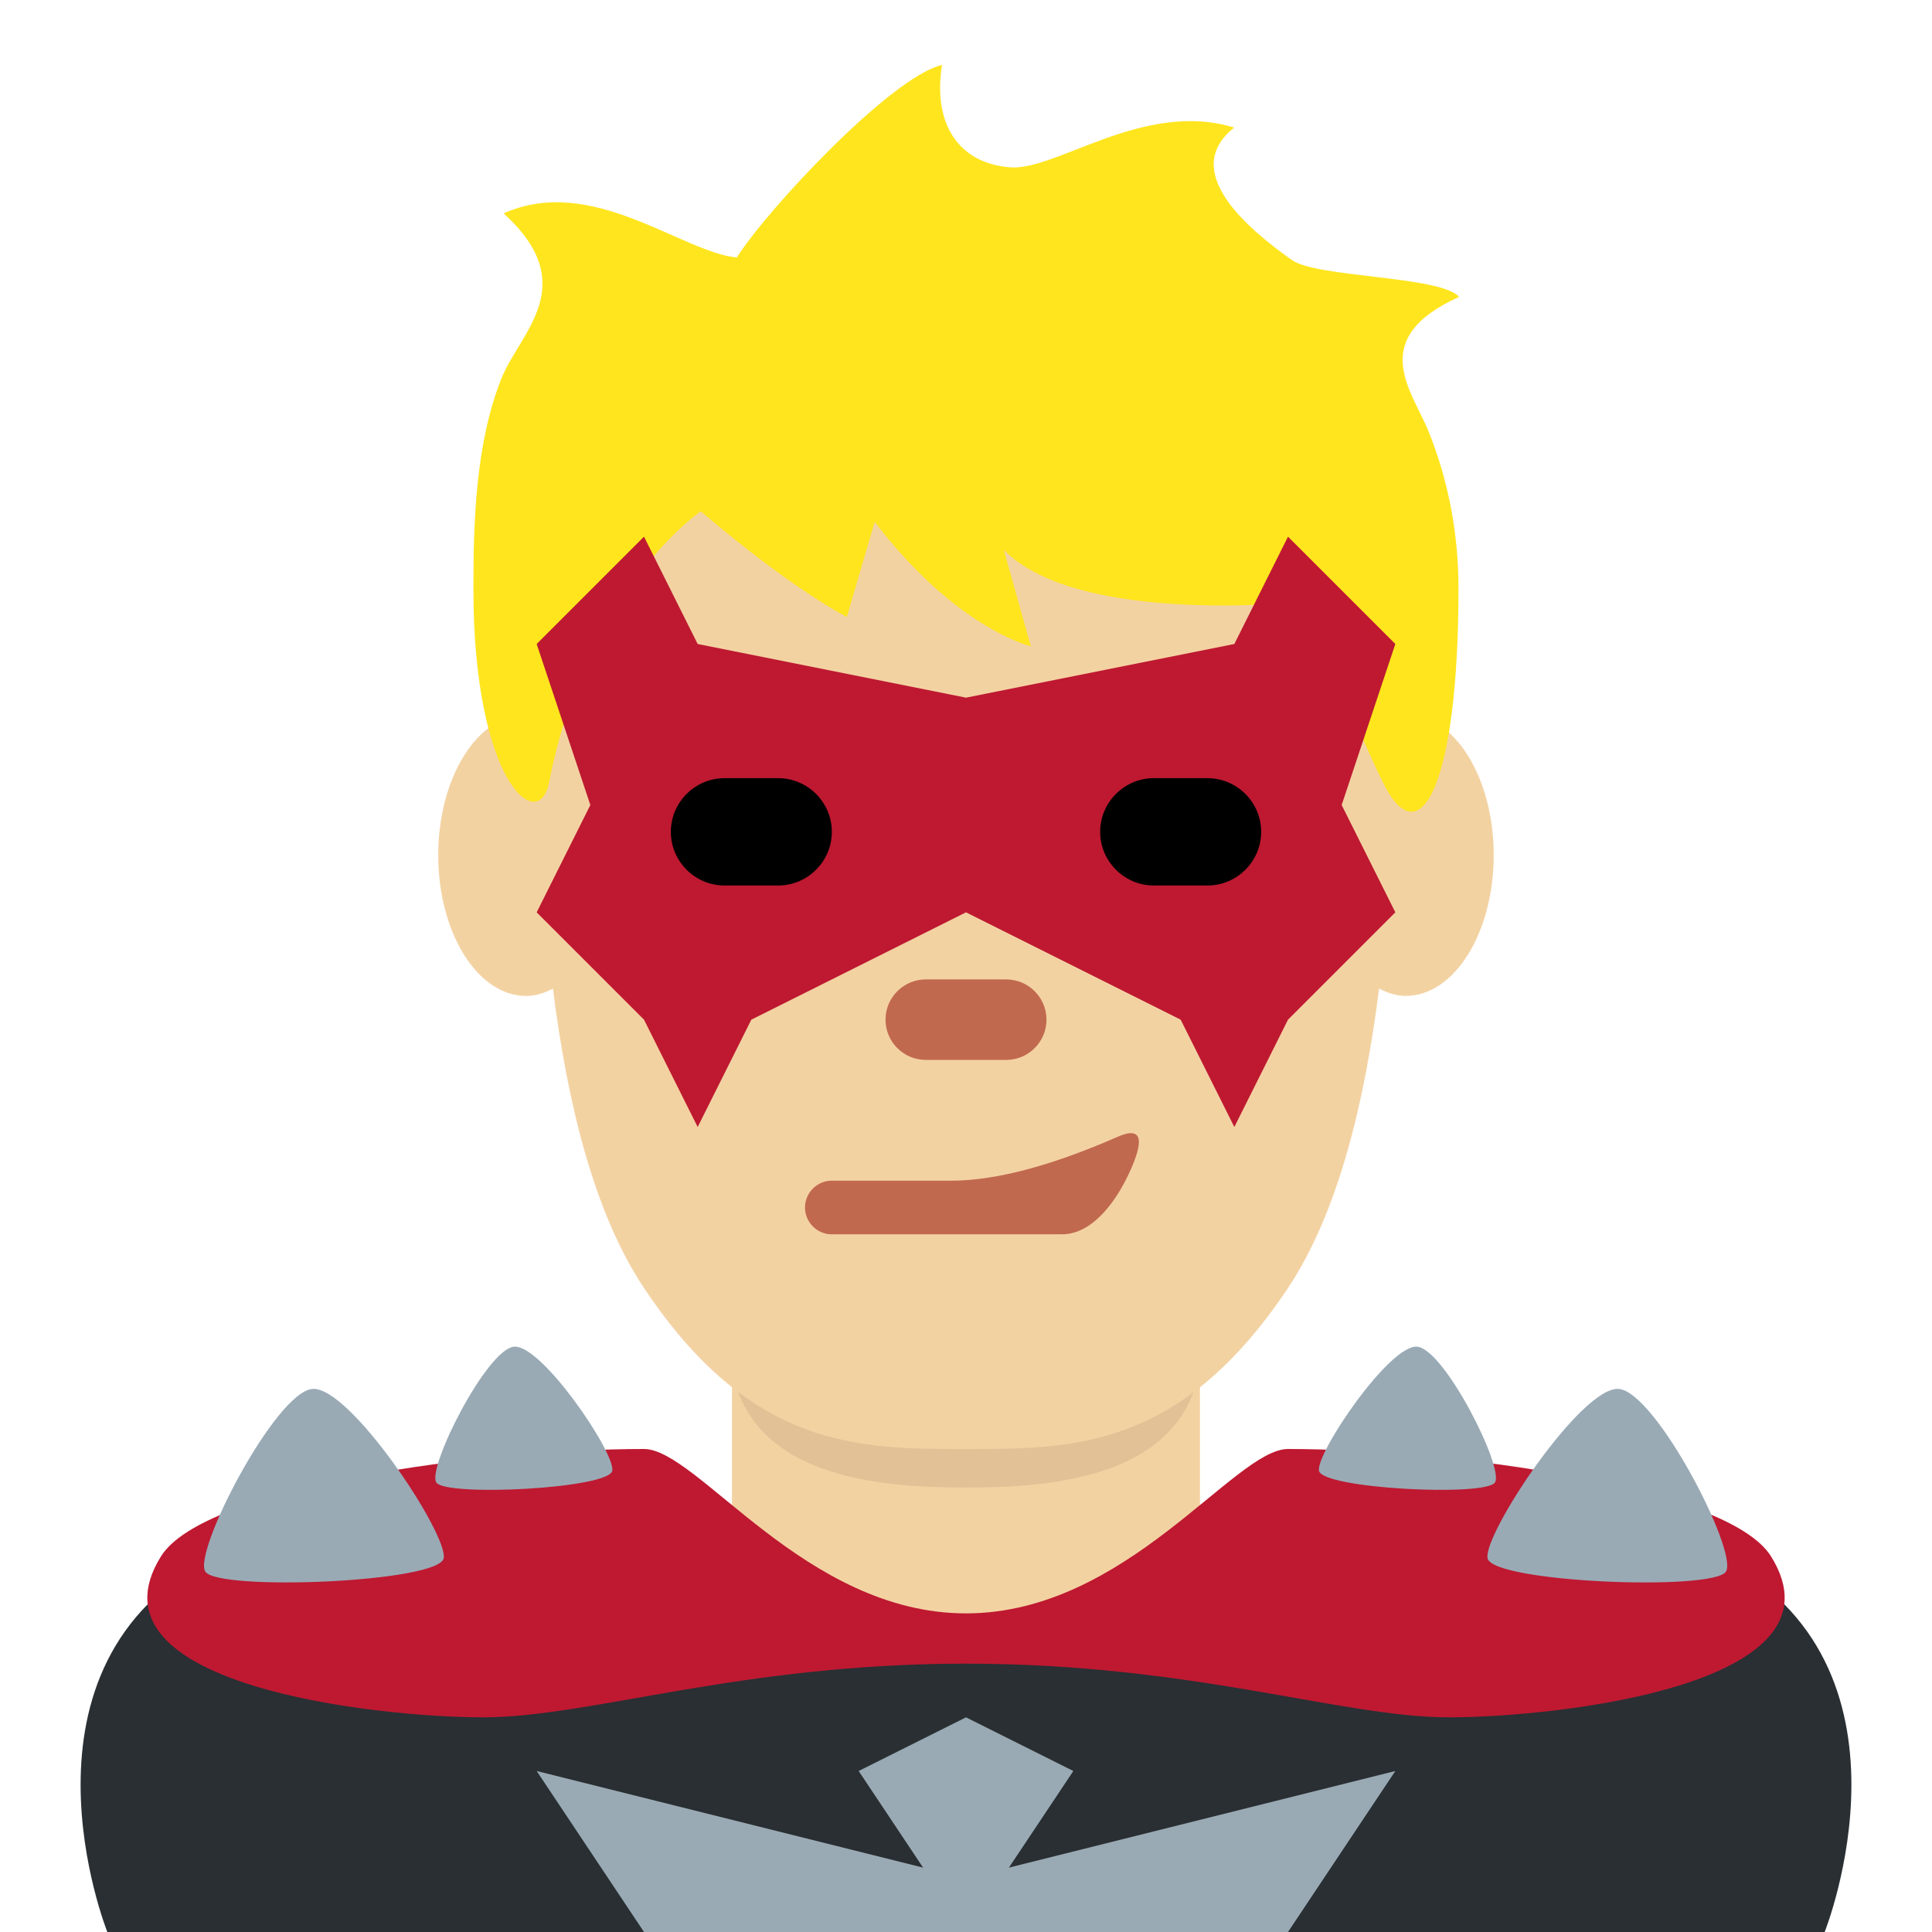
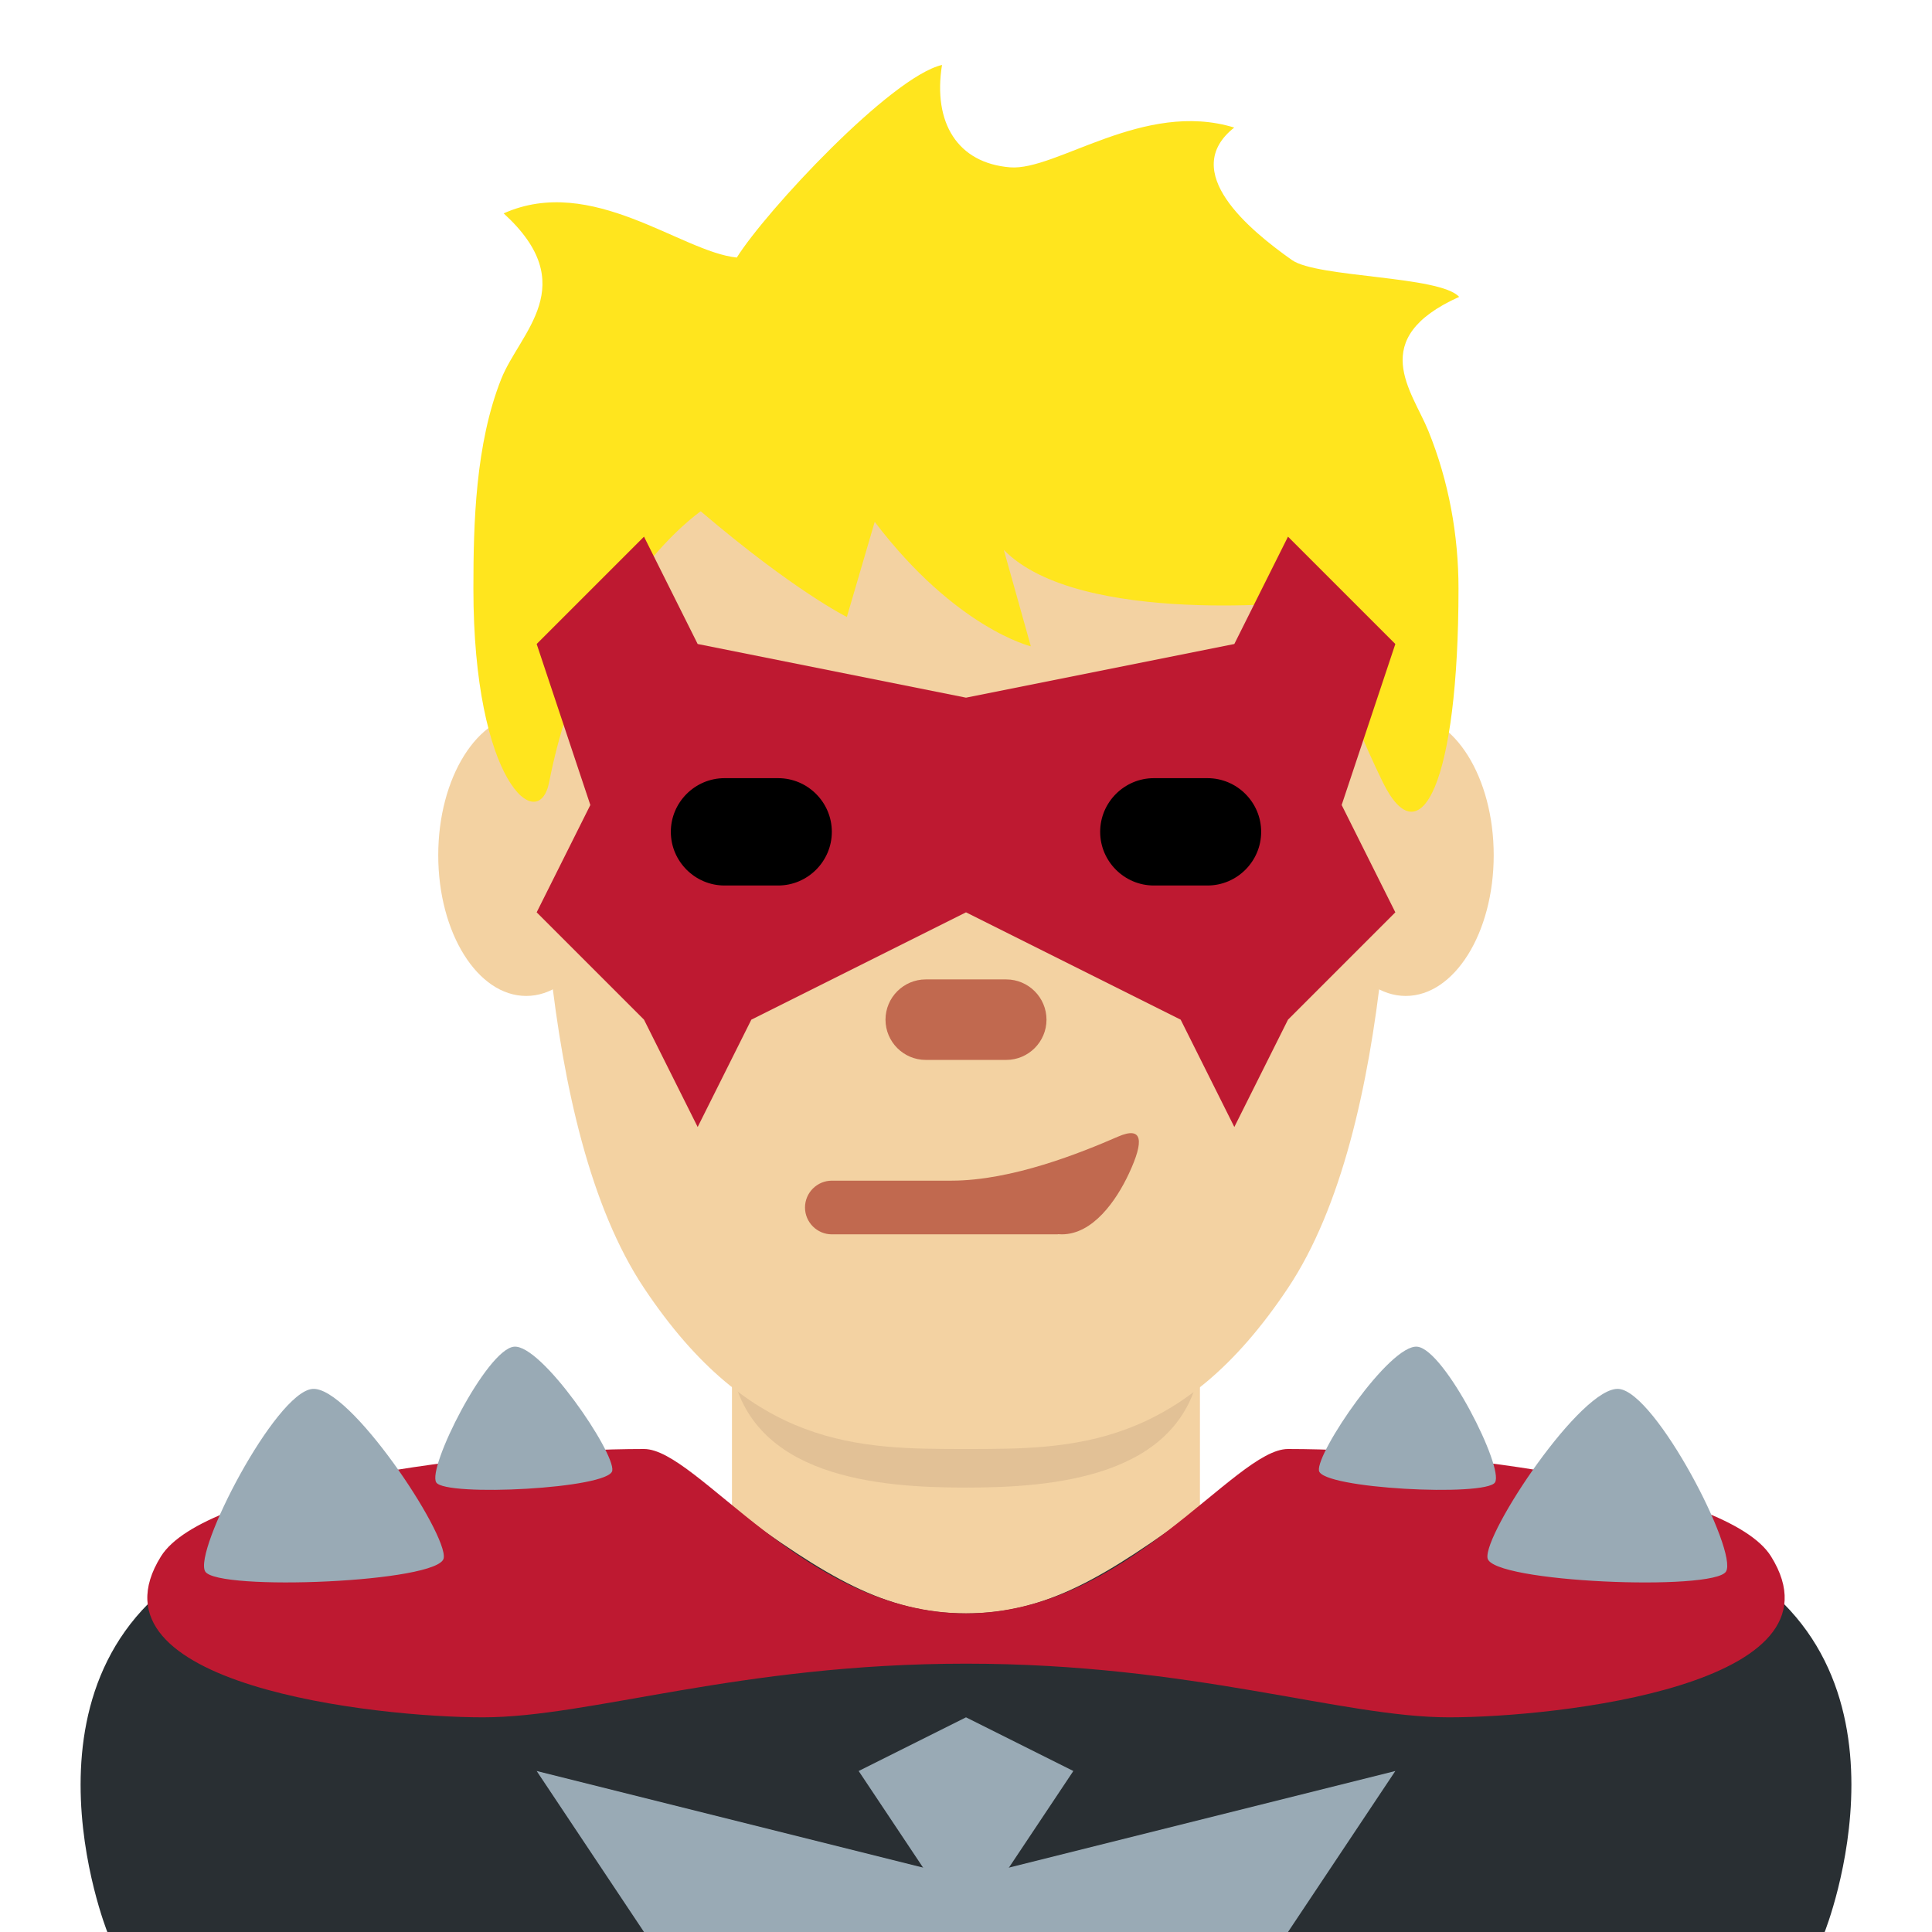
<svg xmlns="http://www.w3.org/2000/svg" viewBox="0 0 36 36">
-   <path fill="#292F33" d="M18 30v6H2s-1.995-4.989 2-7c2.155-1.085 4 0 4 0l10 1zm0 0v6h16s1.995-4.989-2-7c-2.155-1.085-4 0-4 0l-10 1z" />
+   <path fill="#292F33" d="M32 29c-2.155-1.085-25.845-1.085-28 0-3.995 2.011-2 7-2 7h32s1.995-4.989-2-7z" />
  <path fill="#99AAB5" d="M12 36l-2-3 8 2 8-2-2 3z" />
  <path fill="#99AAB5" d="M18 32l2 1-2 3-2-3z" />
-   <path fill="#F3D2A2" d="M13.64 28.222c1.744 1.268 2.848 1.963 4.36 1.963 1.512 0 2.615-.696 4.359-1.963v-3.811h-8.72v3.811z" />
+   <path fill="#F3D2A2" d="M13.64 28.101c1.744 1.268 2.848 1.963 4.36 1.963 1.512 0 2.615-.696 4.359-1.963V24.29h-8.72v3.811z" />
  <path fill="#E2C196" d="M13.632 25.5c.368 2.027 2.724 2.219 4.364 2.219 1.639 0 4.004-.191 4.363-2.219v-3.019h-8.728V25.5z" />
-   <path fill="#F3D2A2" d="M26.194 13.312c-.068 0-.133.019-.199.032C26 12.854 26 12.399 26 12c0-3-3-5-8-5s-8 2-8 5c0 .399 0 .854.005 1.345-.066-.013-.131-.032-.2-.032-.905 0-1.639 1.175-1.639 2.623 0 1.448.734 2.622 1.639 2.622.175 0 .34-.055.498-.136.265 2.106.759 4.172 1.697 5.578 2 3 4 3 6 3s4 0 6-3c.937-1.406 1.432-3.472 1.697-5.579.158.081.323.136.497.136.905 0 1.639-1.174 1.639-2.622s-.733-2.623-1.639-2.623z" />
+   <path fill="#F3D2A2" d="M11.444 15.936c0 1.448-.734 2.622-1.639 2.622s-1.639-1.174-1.639-2.622.734-2.623 1.639-2.623c.905-.001 1.639 1.174 1.639 2.623m16.389 0c0 1.448-.733 2.622-1.639 2.622-.905 0-1.639-1.174-1.639-2.622s.733-2.623 1.639-2.623c.906-.001 1.639 1.174 1.639 2.623" />
+   <path fill="#F3D2A2" d="M18 7c-5 0-8 2-8 5s0 9 2 12 4 3 6 3 4 0 6-3 2-9 2-12-3-5-8-5z" />
  <path fill="#FFE51E" d="M18.821 3.118c.859.07 2.492-1.259 4.177-.741-1.037.821.282 1.908 1.076 2.469.469.331 2.76.29 3.115.686-1.729.778-.878 1.75-.575 2.494.384.945.563 1.949.563 2.942 0 3.604-.706 5.047-1.412 3.604-.706-1.441-1.356-3.368-1.356-3.368s-4.292.485-5.704-.957l.503 1.796s-1.396-.332-2.909-2.319l-.519 1.772s-.971-.477-2.723-1.969c0 0-2.118 1.442-2.824 5.046-.196 1.001-1.412 0-1.412-3.604 0-1.214.037-2.696.519-3.908.347-.873 1.514-1.745.045-3.085 1.642-.735 3.307.718 4.344.823.544-.868 2.87-3.366 3.824-3.589-.173 1.081.292 1.829 1.268 1.908z" />
  <path fill="#BE1931" d="M18 13l5-1 1-2 2 2-1 3 1 2-2 2-1 2-1-2-4-2-4 2-1 2-1-2-2-2 1-2-1-3 2-2 1 2z" />
  <path d="M15.5 15.5c0 .55-.45 1-1 1h-1c-.55 0-1-.45-1-1s.45-1 1-1h1c.55 0 1 .45 1 1m8 0c0-.55-.45-1-1-1h-1c-.55 0-1 .45-1 1s.45 1 1 1h1c.55 0 1-.45 1-1" />
-   <path fill="#C1694F" d="M20.834 21.179c-.691.301-1.978.821-3.108.821H15.5c-.275 0-.5.225-.5.5s.225.5.5.5h4.204c.006 0 .007-.003.013-.003l.068.003c.581 0 1.016-.629 1.252-1.135.282-.605.261-.887-.203-.686zM18.75 19.75h-1.5c-.413 0-.75-.337-.75-.75s.337-.75.75-.75h1.5c.413 0 .75.337.75.75s-.337.75-.75.75" />
+   <path fill="#C1694F" d="M18.75 19.75h-1.5c-.413 0-.75-.337-.75-.75s.337-.75.75-.75h1.5c.413 0 .75.337.75.75s-.337.75-.75.75m2.084 1.429c-.691.301-1.978.821-3.108.821H15.5c-.275 0-.5.225-.5.5s.225.5.5.5h4.204c.006 0 .007-.003.013-.003l.068.003c.581 0 1.016-.629 1.252-1.135.282-.605.261-.887-.203-.686z" />
  <path fill="#BE1931" d="M33 29c-.81-1.299-6-2-9-2-1 0-3 3.063-6 3.063S13 27 12 27c-3 0-8.19.701-9 2-1.497 2.4 4 3 6 3s4.773-1 9-1 7 1 9 1 7.497-.6 6-3z" />
  <path fill="#99AAB5" d="M5.818 25.881c.691-.07 2.528 2.7 2.45 3.153-.078.454-4.212.618-4.443.25-.231-.368 1.302-3.333 1.993-3.403zm2.311 1.742c.173.27 3.225.117 3.28-.219.054-.336-1.324-2.367-1.834-2.31-.51.056-1.619 2.258-1.446 2.529zm24.032 1.661c-.23.369-4.364.204-4.443-.25-.078-.454 1.759-3.223 2.45-3.153.692.07 2.224 3.035 1.993 3.403zm-5.75-4.19c-.51-.057-1.888 1.975-1.834 2.31.054.336 3.106.489 3.28.219.173-.271-.936-2.473-1.446-2.529z" />
</svg>
